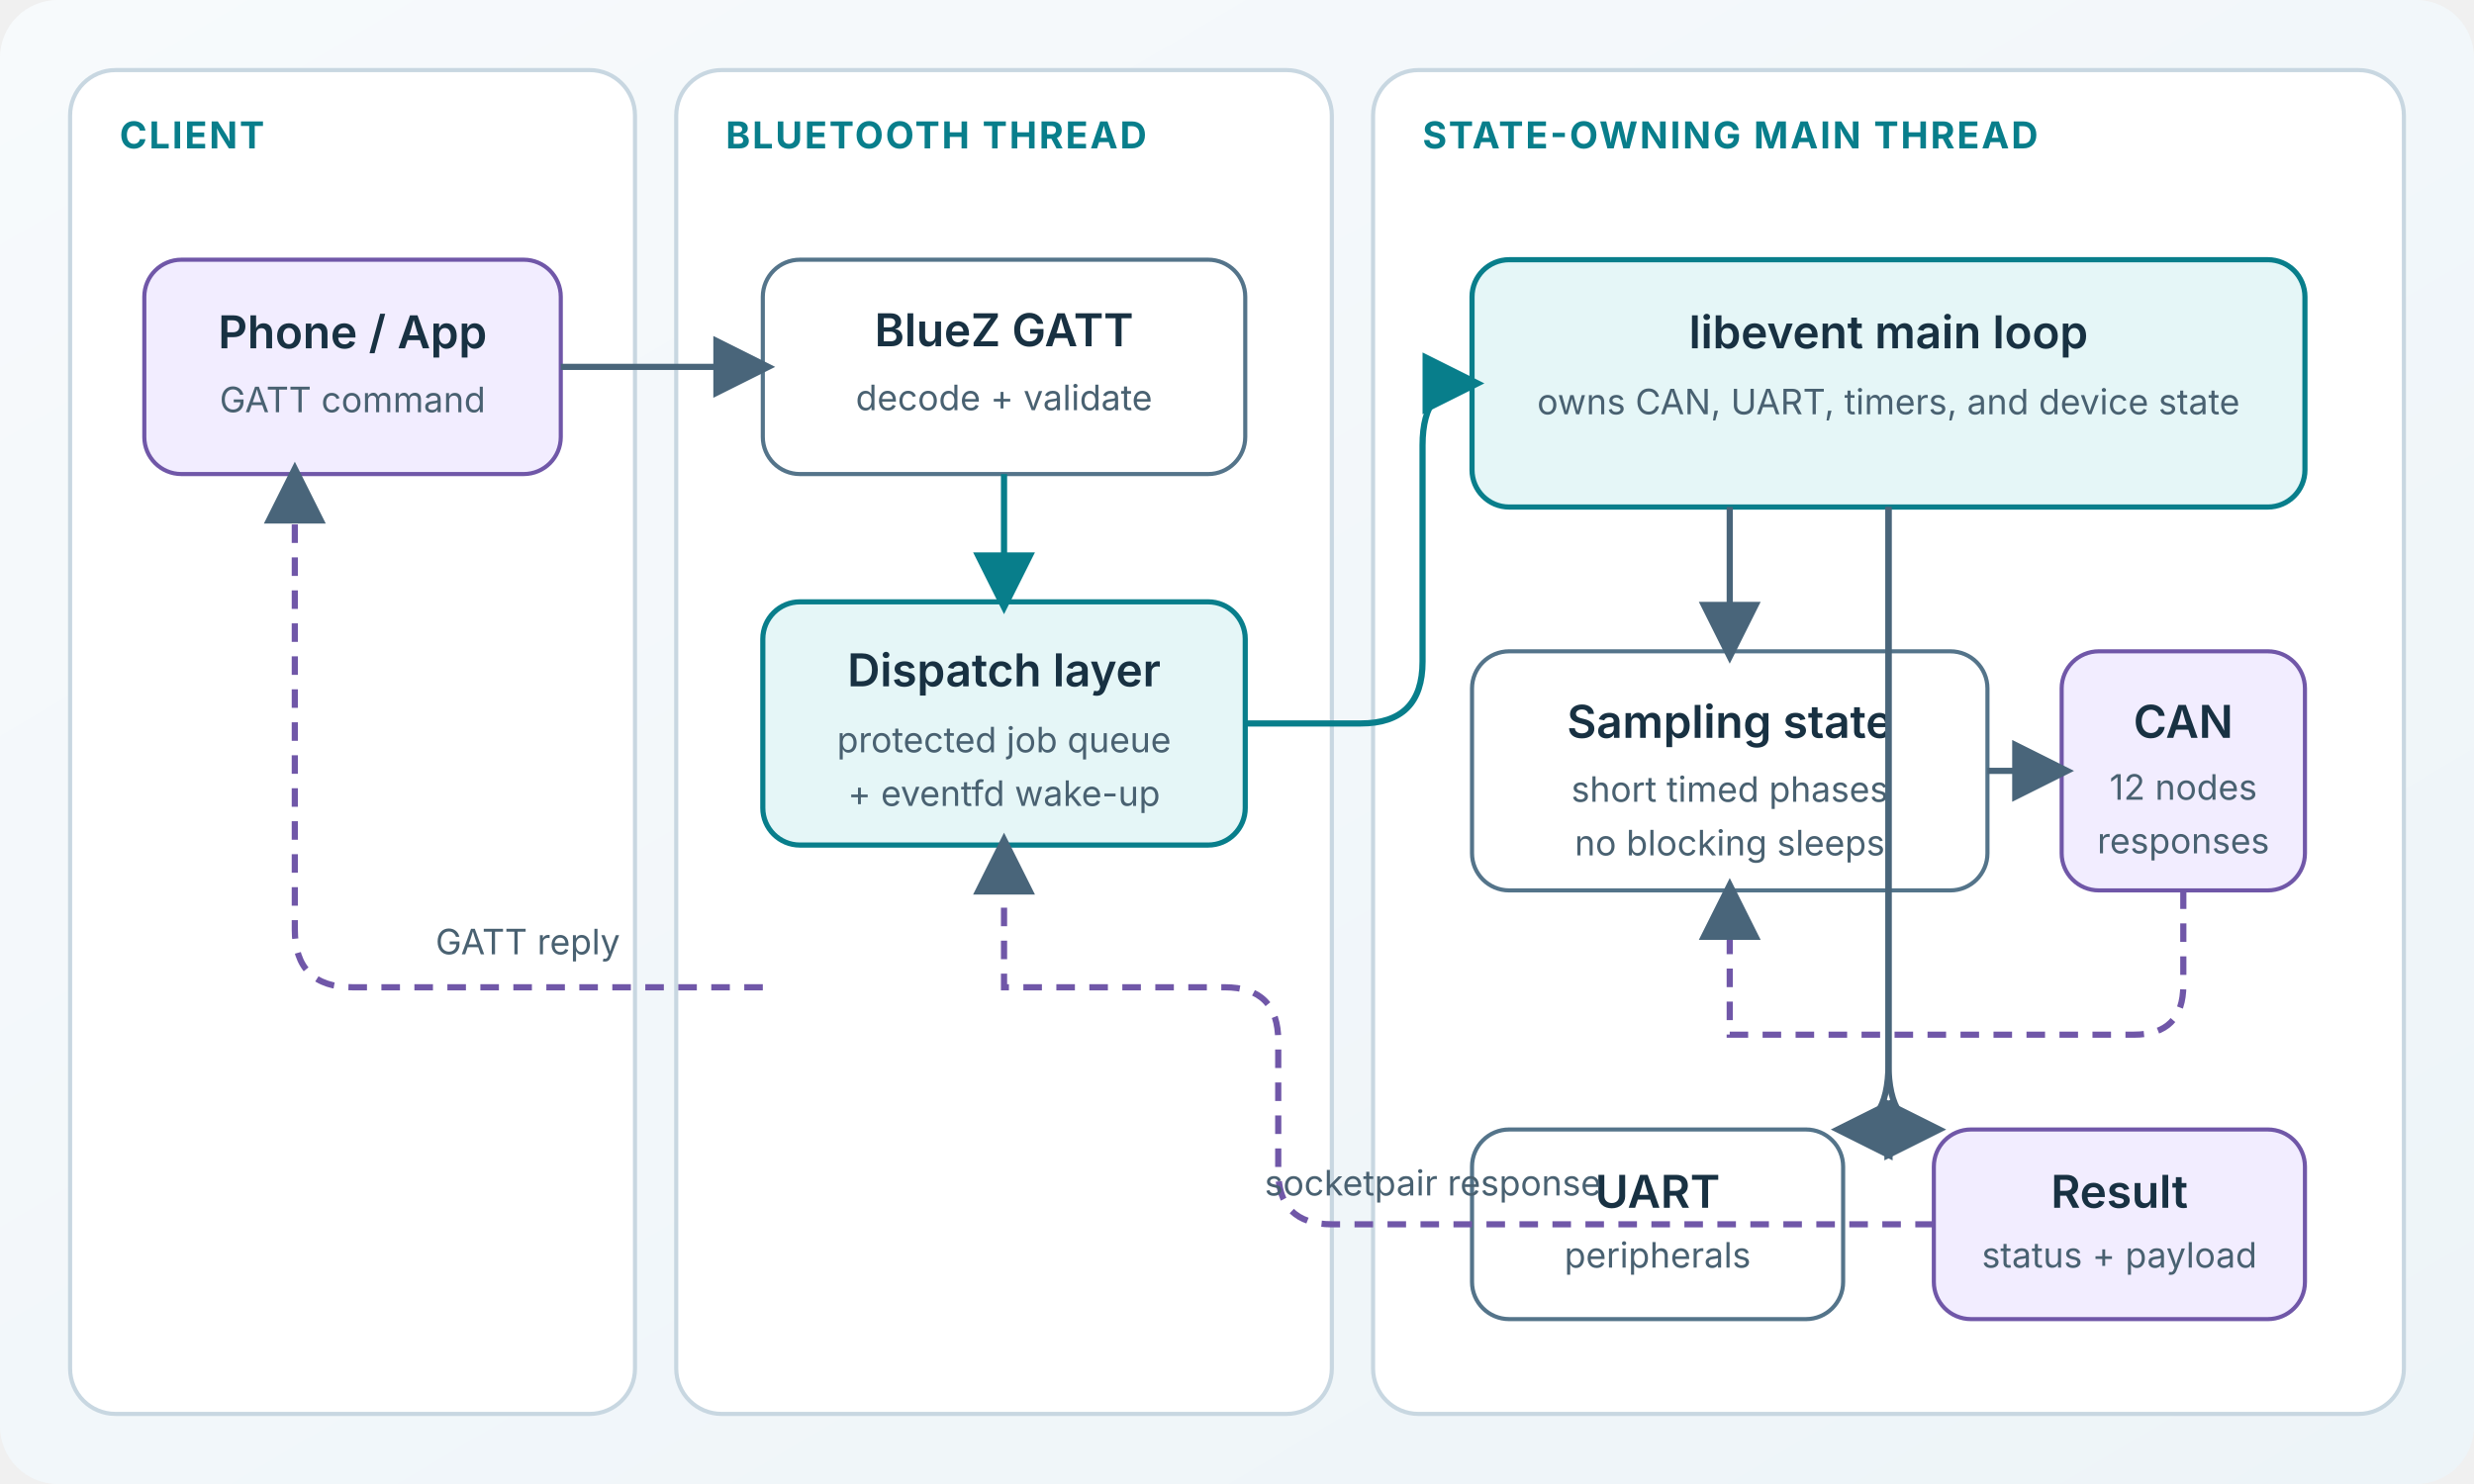
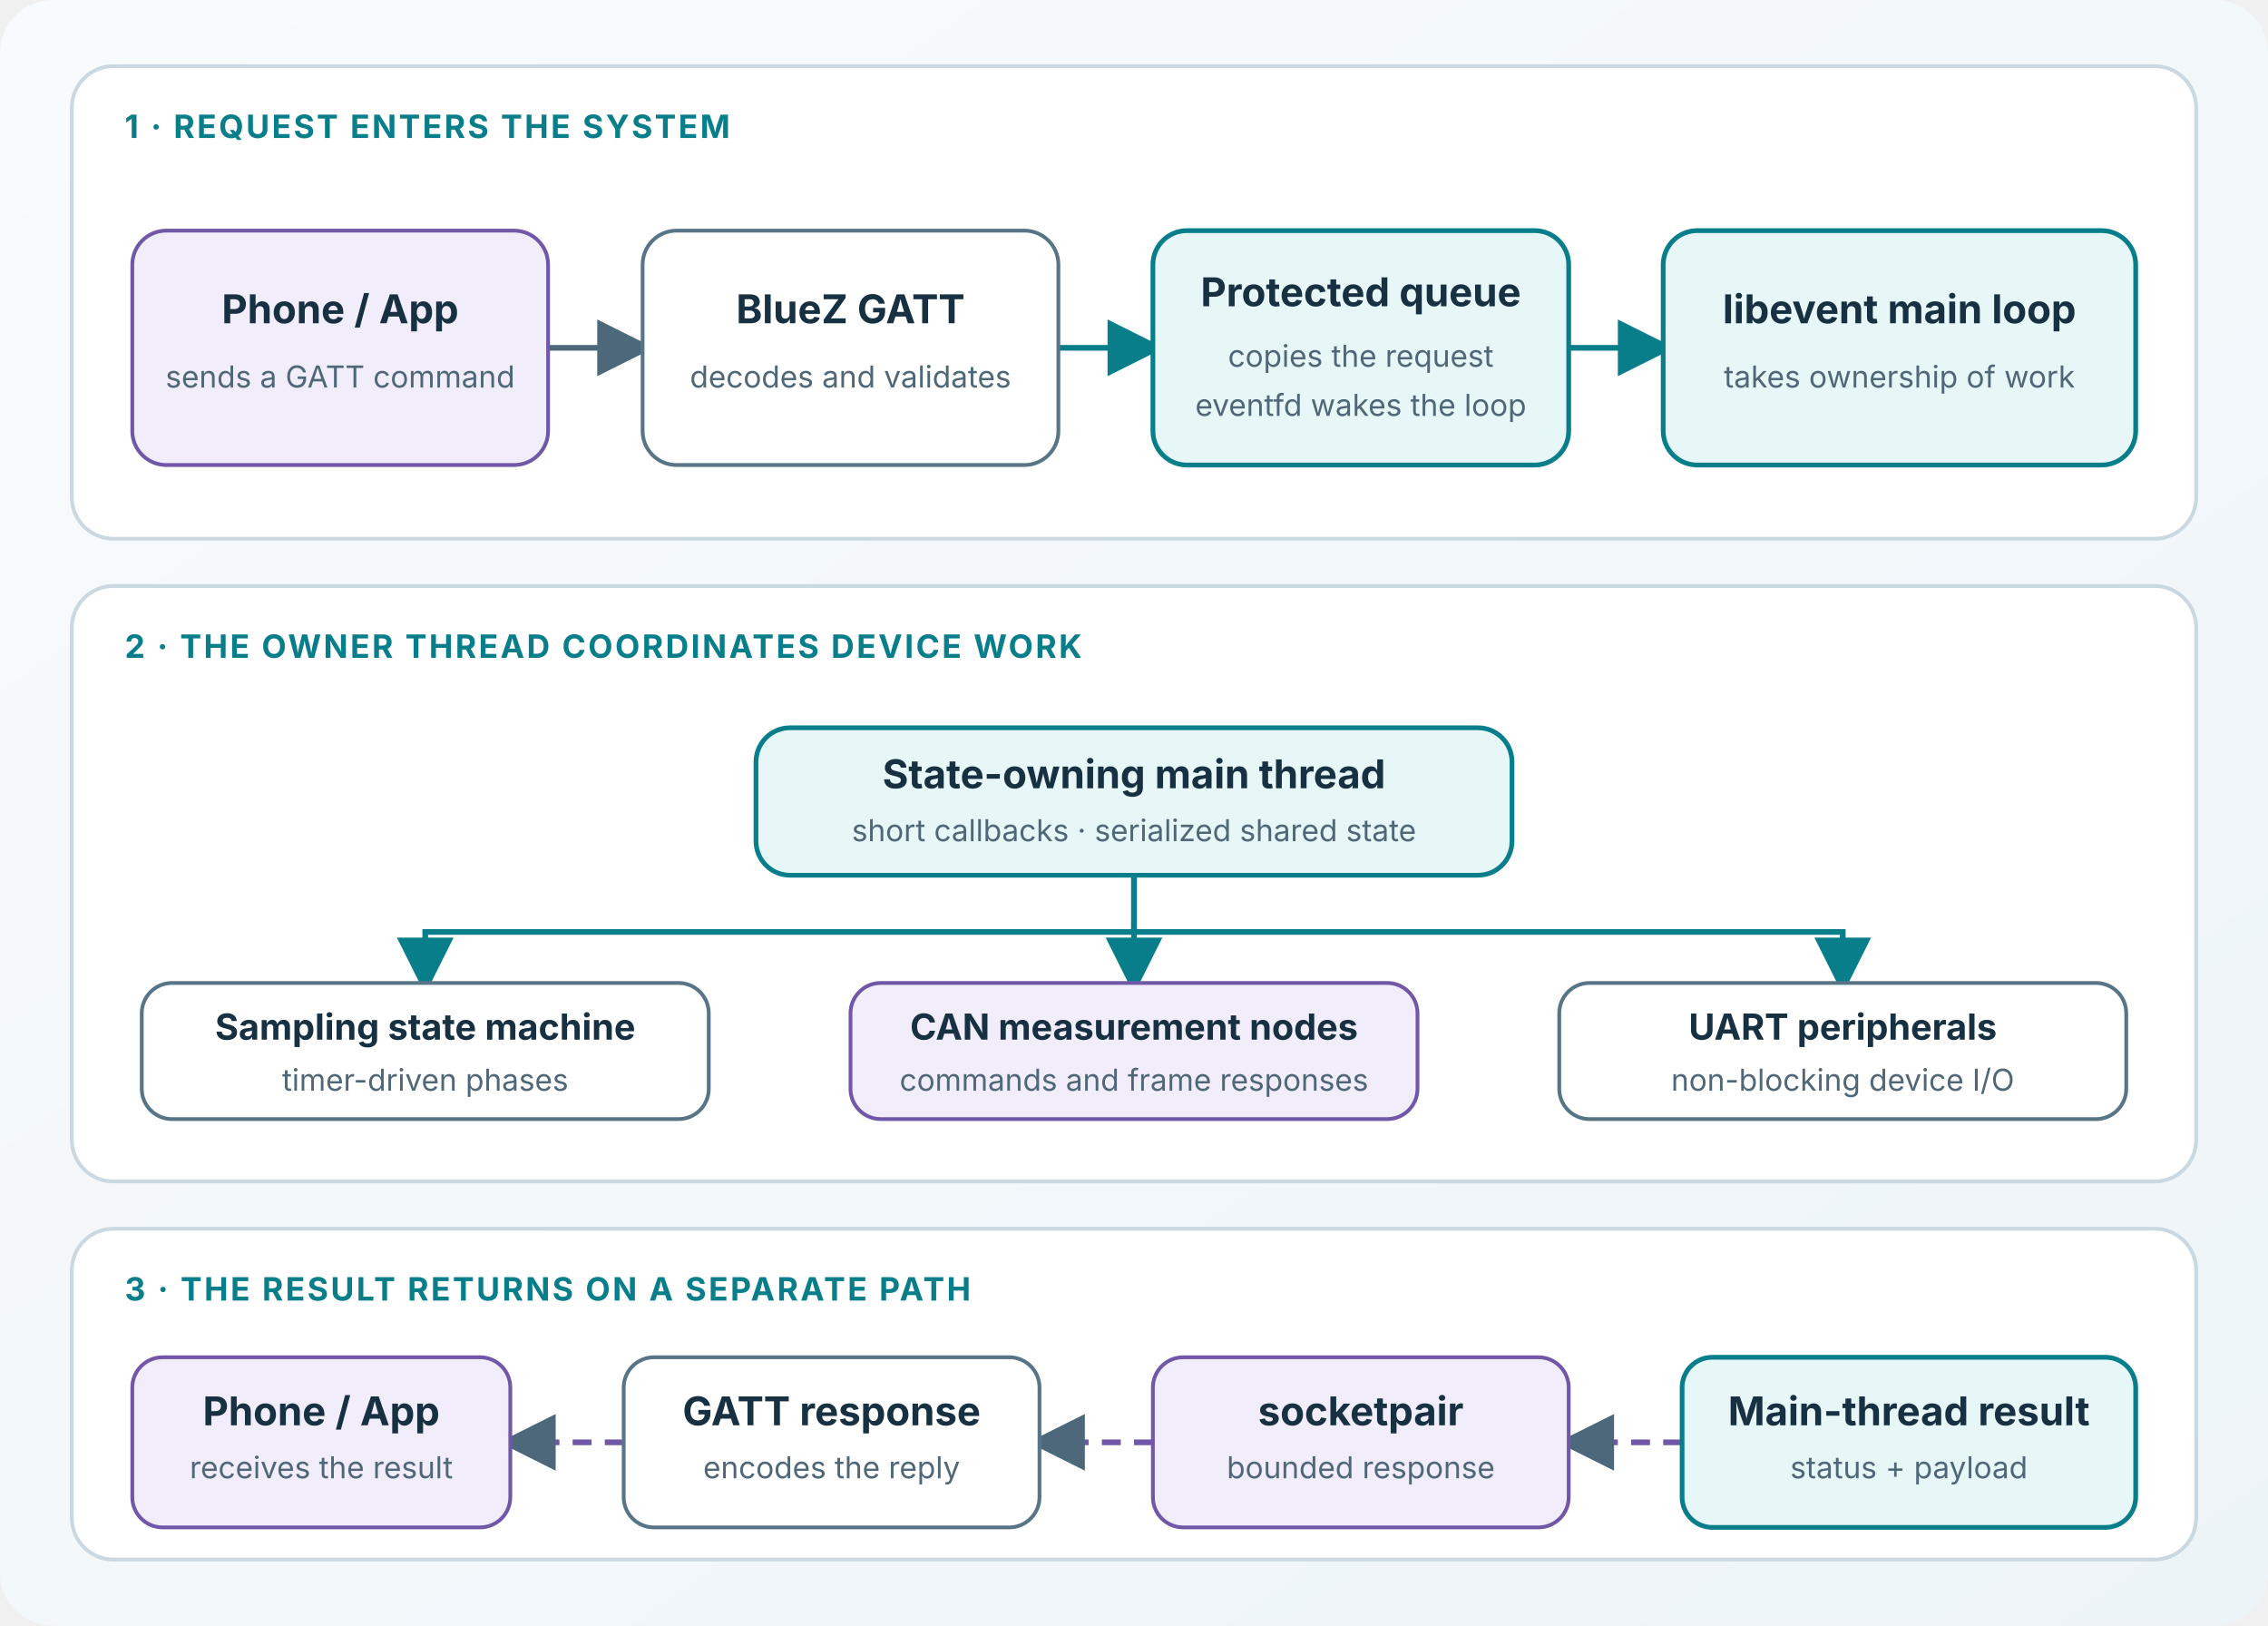
- <svg xmlns="http://www.w3.org/2000/svg" width="1200" height="720" viewBox="0 0 1200 720" role="img" aria-labelledby="title desc">
+ <svg xmlns="http://www.w3.org/2000/svg" width="1200" height="860" viewBox="0 0 1200 860" role="img" aria-labelledby="title desc">
  <defs>
-     <linearGradient id="background" x1="0" y1="0" x2="1" y2="1">
-       <stop offset="0" stop-color="#f7fafc" />
+     <linearGradient id="canvas" x1="0" y1="0" x2="1" y2="1">
+       <stop offset="0" stop-color="#f8fbfd" />
      <stop offset="1" stop-color="#edf4f8" />
    </linearGradient>
    <marker id="arrow" markerWidth="10" markerHeight="10" refX="8" refY="5" orient="auto">
-       <path d="M0 0 10 5 0 10Z" fill="#49657a" />
+       <path d="M0 0 10 5 0 10Z" fill="#4d687a" />
    </marker>
-     <marker id="arrow-accent" markerWidth="10" markerHeight="10" refX="8" refY="5" orient="auto">
+     <marker id="arrow-teal" markerWidth="10" markerHeight="10" refX="8" refY="5" orient="auto">
      <path d="M0 0 10 5 0 10Z" fill="#087e8b" />
    </marker>
    <style>
-       .lane { fill: #fff; stroke: #c8d7e1; stroke-width: 2; }
-       .box { fill: #fff; stroke: #54748a; stroke-width: 2; }
-       .accent { fill: #e5f6f7; stroke: #087e8b; stroke-width: 2.5; }
-       .device { fill: #f2edff; stroke: #7057a8; stroke-width: 2; }
-       .label { font: 600 22px system-ui, -apple-system, "Segoe UI", sans-serif; fill: #183142; }
-       .small { font: 17px system-ui, -apple-system, "Segoe UI", sans-serif; fill: #496171; }
-       .lane-title { font: 700 18px system-ui, -apple-system, "Segoe UI", sans-serif; fill: #087e8b; letter-spacing: 1px; }
-       .line { fill: none; stroke: #49657a; stroke-width: 3; marker-end: url(#arrow); }
-       .accent-line { fill: none; stroke: #087e8b; stroke-width: 3; marker-end: url(#arrow-accent); }
-       .return-line { fill: none; stroke: #7057a8; stroke-width: 3; stroke-dasharray: 9 7; marker-end: url(#arrow); }
+       .panel {
+         fill: #fff;
+         stroke: #cad8e1;
+         stroke-width: 2;
+       }
+       .box {
+         fill: #fff;
+         stroke: #587588;
+         stroke-width: 2;
+       }
+       .teal-box {
+         fill: #e7f6f7;
+         stroke: #087e8b;
+         stroke-width: 2.5;
+       }
+       .purple-box {
+         fill: #f1edfb;
+         stroke: #7057a8;
+         stroke-width: 2;
+       }
+       .panel-label {
+         font: 700 17px system-ui, -apple-system, "Segoe UI", sans-serif;
+         fill: #087e8b;
+         letter-spacing: 1.2px;
+       }
+       .title {
+         font: 650 21px system-ui, -apple-system, "Segoe UI", sans-serif;
+         fill: #183142;
+       }
+       .compact-title {
+         font: 650 19px system-ui, -apple-system, "Segoe UI", sans-serif;
+         fill: #183142;
+       }
+       .detail {
+         font: 16px system-ui, -apple-system, "Segoe UI", sans-serif;
+         fill: #506777;
+       }
+       .flow {
+         fill: none;
+         stroke: #4d687a;
+         stroke-width: 3;
+         marker-end: url(#arrow);
+       }
+       .teal-flow {
+         fill: none;
+         stroke: #087e8b;
+         stroke-width: 3;
+         marker-end: url(#arrow-teal);
+       }
+       .return-flow {
+         fill: none;
+         stroke: #7057a8;
+         stroke-width: 3;
+         stroke-dasharray: 10 7;
+         marker-end: url(#arrow);
+       }
    </style>
  </defs>
-   <rect width="1200" height="720" rx="28" fill="url(#background)" />
-   <rect class="lane" x="34" y="34" width="274" height="652" rx="22" />
-   <rect class="lane" x="328" y="34" width="318" height="652" rx="22" />
-   <rect class="lane" x="666" y="34" width="500" height="652" rx="22" />
-   <text class="lane-title" x="58" y="72">CLIENT</text>
-   <text class="lane-title" x="352" y="72">BLUETOOTH THREAD</text>
-   <text class="lane-title" x="690" y="72">STATE-OWNING MAIN THREAD</text>
-   <rect class="device" x="70" y="126" width="202" height="104" rx="18" />
-   <text class="label" x="171" y="169" text-anchor="middle">Phone / App</text>
-   <text class="small" x="171" y="200" text-anchor="middle">GATT command</text>
-   <rect class="box" x="370" y="126" width="234" height="104" rx="18" />
-   <text class="label" x="487" y="168" text-anchor="middle">BlueZ GATT</text>
-   <text class="small" x="487" y="199" text-anchor="middle">decode + validate</text>
-   <path class="line" d="M272 178H370" />
-   <rect class="accent" x="370" y="292" width="234" height="118" rx="18" />
-   <text class="label" x="487" y="333" text-anchor="middle">Dispatch layer</text>
-   <text class="small" x="487" y="365" text-anchor="middle">protected job queue</text>
-   <text class="small" x="487" y="391" text-anchor="middle">+ eventfd wake-up</text>
-   <path class="accent-line" d="M487 230V292" />
-   <rect class="accent" x="714" y="126" width="404" height="120" rx="18" />
-   <text class="label" x="916" y="169" text-anchor="middle">libevent main loop</text>
-   <text class="small" x="916" y="201" text-anchor="middle">owns CAN, UART, timers, and device state</text>
-   <path class="accent-line" d="M604 351H660Q690 351 690 321V216Q690 186 714 186" />
-   <rect class="box" x="714" y="316" width="250" height="116" rx="18" />
-   <text class="label" x="839" y="358" text-anchor="middle">Sampling state</text>
-   <text class="small" x="839" y="389" text-anchor="middle">short timed phases</text>
-   <text class="small" x="839" y="415" text-anchor="middle">no blocking sleeps</text>
-   <path class="line" d="M839 246V316" />
-   <rect class="device" x="1000" y="316" width="118" height="116" rx="18" />
-   <text class="label" x="1059" y="358" text-anchor="middle">CAN</text>
-   <text class="small" x="1059" y="388" text-anchor="middle">12 nodes</text>
-   <text class="small" x="1059" y="414" text-anchor="middle">responses</text>
-   <path class="line" d="M964 374H1000" />
-   <path class="return-line" d="M1059 432V478Q1059 502 1035 502H839V432" />
-   <rect class="box" x="714" y="548" width="180" height="92" rx="18" />
-   <text class="label" x="804" y="586" text-anchor="middle">UART</text>
-   <text class="small" x="804" y="615" text-anchor="middle">peripherals</text>
-   <path class="line" d="M916 246V516Q916 548 894 548" />
-   <rect class="device" x="938" y="548" width="180" height="92" rx="18" />
-   <text class="label" x="1028" y="586" text-anchor="middle">Result</text>
-   <text class="small" x="1028" y="615" text-anchor="middle">status + payload</text>
-   <path class="line" d="M916 246V516Q916 548 938 548" />
-   <path class="return-line" d="M938 594H646Q620 594 620 568V505Q620 479 594 479H487V410" />
-   <text class="small" x="695" y="580" text-anchor="middle">socketpair response</text>
-   <path class="return-line" d="M370 479H171Q143 479 143 451V230" />
-   <text class="small" x="256" y="463" text-anchor="middle">GATT reply</text>
+   <rect width="1200" height="860" rx="28" fill="url(#canvas)" />
+   <rect class="panel" x="38" y="35" width="1124" height="250" rx="22" />
+   <text class="panel-label" x="66" y="73">1 · REQUEST ENTERS THE SYSTEM</text>
+   <path class="flow" d="M290 184H340" />
+   <path class="teal-flow" d="M560 184H610" />
+   <path class="teal-flow" d="M830 184H880" />
+   <rect class="purple-box" x="70" y="122" width="220" height="124" rx="18" />
+   <text class="title" x="180" y="171" text-anchor="middle">Phone / App</text>
+   <text class="detail" x="180" y="205" text-anchor="middle">sends a GATT command</text>
+   <rect class="box" x="340" y="122" width="220" height="124" rx="18" />
+   <text class="title" x="450" y="171" text-anchor="middle">BlueZ GATT</text>
+   <text class="detail" x="450" y="205" text-anchor="middle">decodes and validates</text>
+   <rect class="teal-box" x="610" y="122" width="220" height="124" rx="18" />
+   <text class="title" x="720" y="162" text-anchor="middle">Protected queue</text>
+   <text class="detail" x="720" y="194" text-anchor="middle">copies the request</text>
+   <text class="detail" x="720" y="220" text-anchor="middle">eventfd wakes the loop</text>
+   <rect class="teal-box" x="880" y="122" width="250" height="124" rx="18" />
+   <text class="title" x="1005" y="171" text-anchor="middle">libevent main loop</text>
+   <text class="detail" x="1005" y="205" text-anchor="middle">takes ownership of work</text>
+   <rect class="panel" x="38" y="310" width="1124" height="315" rx="22" />
+   <text class="panel-label" x="66" y="348">2 · THE OWNER THREAD COORDINATES DEVICE WORK</text>
+   <path class="teal-flow" d="M600 463V493H225V520" />
+   <path class="teal-flow" d="M600 463V520" />
+   <path class="teal-flow" d="M600 493H975V520" />
+   <rect class="teal-box" x="400" y="385" width="400" height="78" rx="18" />
+   <text class="title" x="600" y="417" text-anchor="middle">State-owning main thread</text>
+   <text class="detail" x="600" y="445" text-anchor="middle">short callbacks · serialized shared state</text>
+   <rect class="box" x="75" y="520" width="300" height="72" rx="16" />
+   <text class="compact-title" x="225" y="550" text-anchor="middle">Sampling state machine</text>
+   <text class="detail" x="225" y="577" text-anchor="middle">timer-driven phases</text>
+   <rect class="purple-box" x="450" y="520" width="300" height="72" rx="16" />
+   <text class="compact-title" x="600" y="550" text-anchor="middle">CAN measurement nodes</text>
+   <text class="detail" x="600" y="577" text-anchor="middle">commands and frame responses</text>
+   <rect class="box" x="825" y="520" width="300" height="72" rx="16" />
+   <text class="compact-title" x="975" y="550" text-anchor="middle">UART peripherals</text>
+   <text class="detail" x="975" y="577" text-anchor="middle">non-blocking device I/O</text>
+   <rect class="panel" x="38" y="650" width="1124" height="175" rx="22" />
+   <text class="panel-label" x="66" y="688">3 · THE RESULT RETURNS ON A SEPARATE PATH</text>
+   <path class="return-flow" d="M890 763H830" />
+   <path class="return-flow" d="M610 763H550" />
+   <path class="return-flow" d="M330 763H270" />
+   <rect class="teal-box" x="890" y="718" width="240" height="90" rx="16" />
+   <text class="title" x="1010" y="754" text-anchor="middle">Main-thread result</text>
+   <text class="detail" x="1010" y="782" text-anchor="middle">status + payload</text>
+   <rect class="purple-box" x="610" y="718" width="220" height="90" rx="16" />
+   <text class="title" x="720" y="754" text-anchor="middle">socketpair</text>
+   <text class="detail" x="720" y="782" text-anchor="middle">bounded response</text>
+   <rect class="box" x="330" y="718" width="220" height="90" rx="16" />
+   <text class="title" x="440" y="754" text-anchor="middle">GATT response</text>
+   <text class="detail" x="440" y="782" text-anchor="middle">encodes the reply</text>
+   <rect class="purple-box" x="70" y="718" width="200" height="90" rx="16" />
+   <text class="title" x="170" y="754" text-anchor="middle">Phone / App</text>
+   <text class="detail" x="170" y="782" text-anchor="middle">receives the result</text>
</svg>
